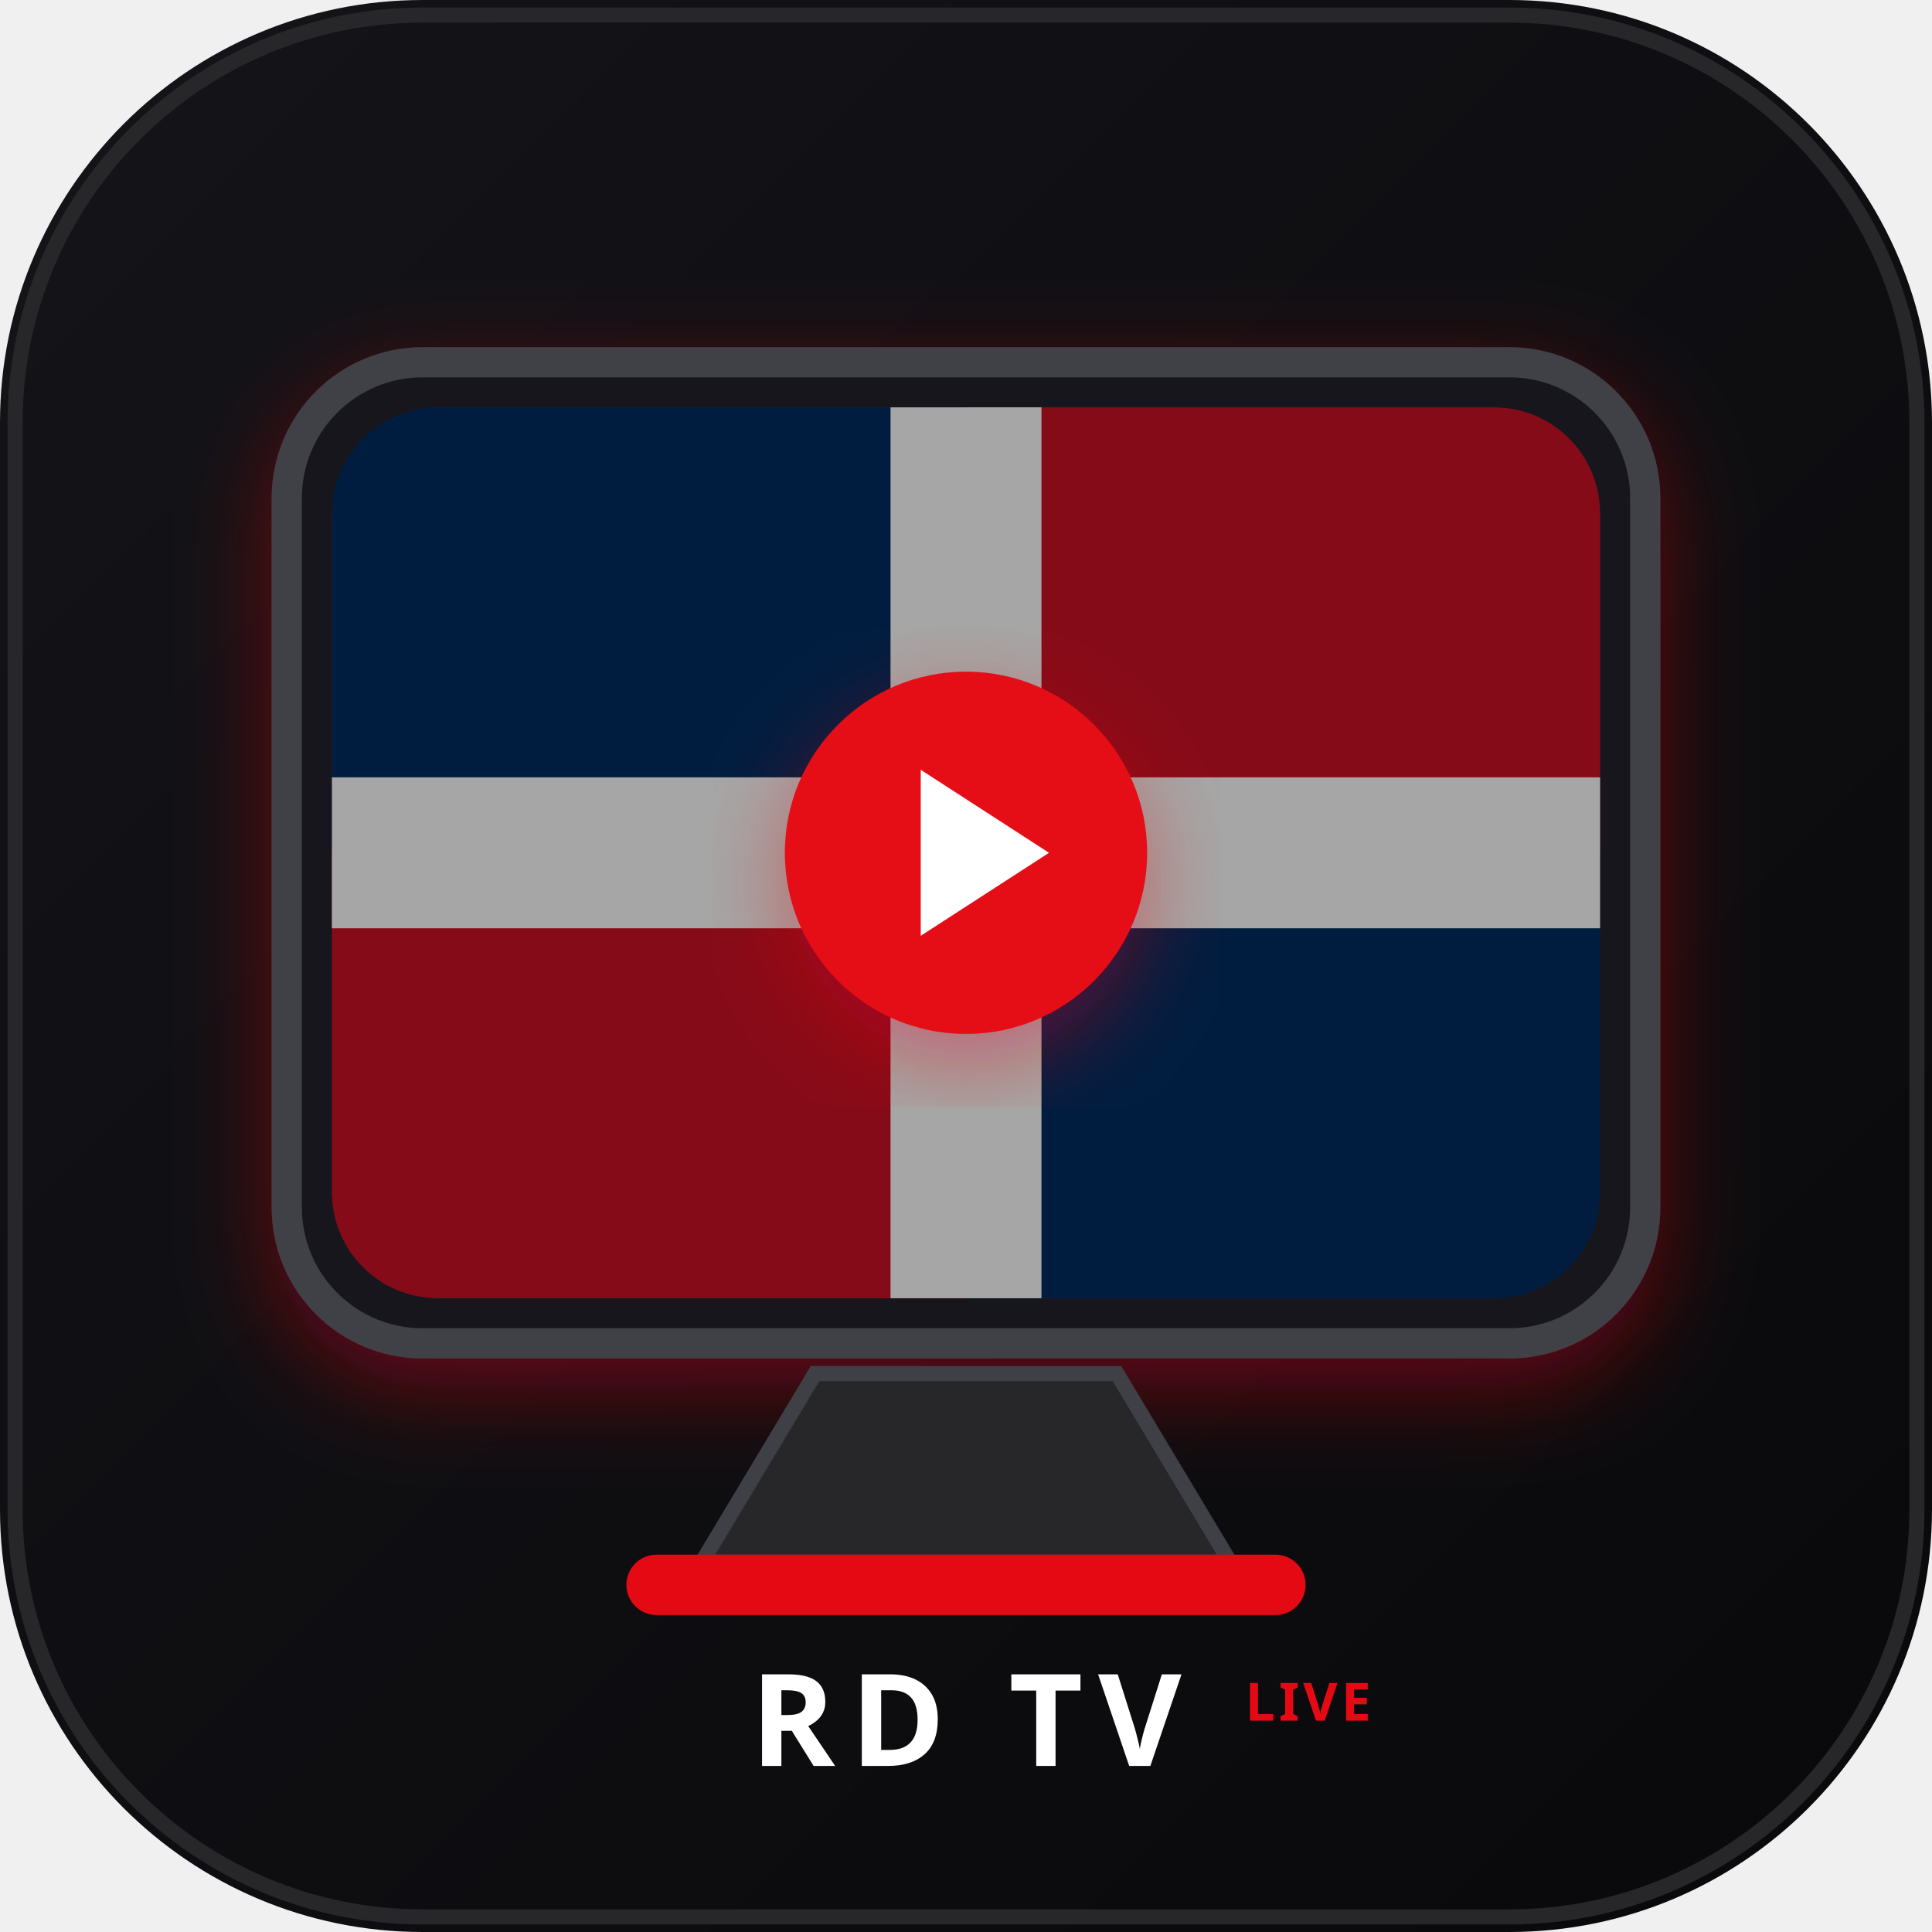
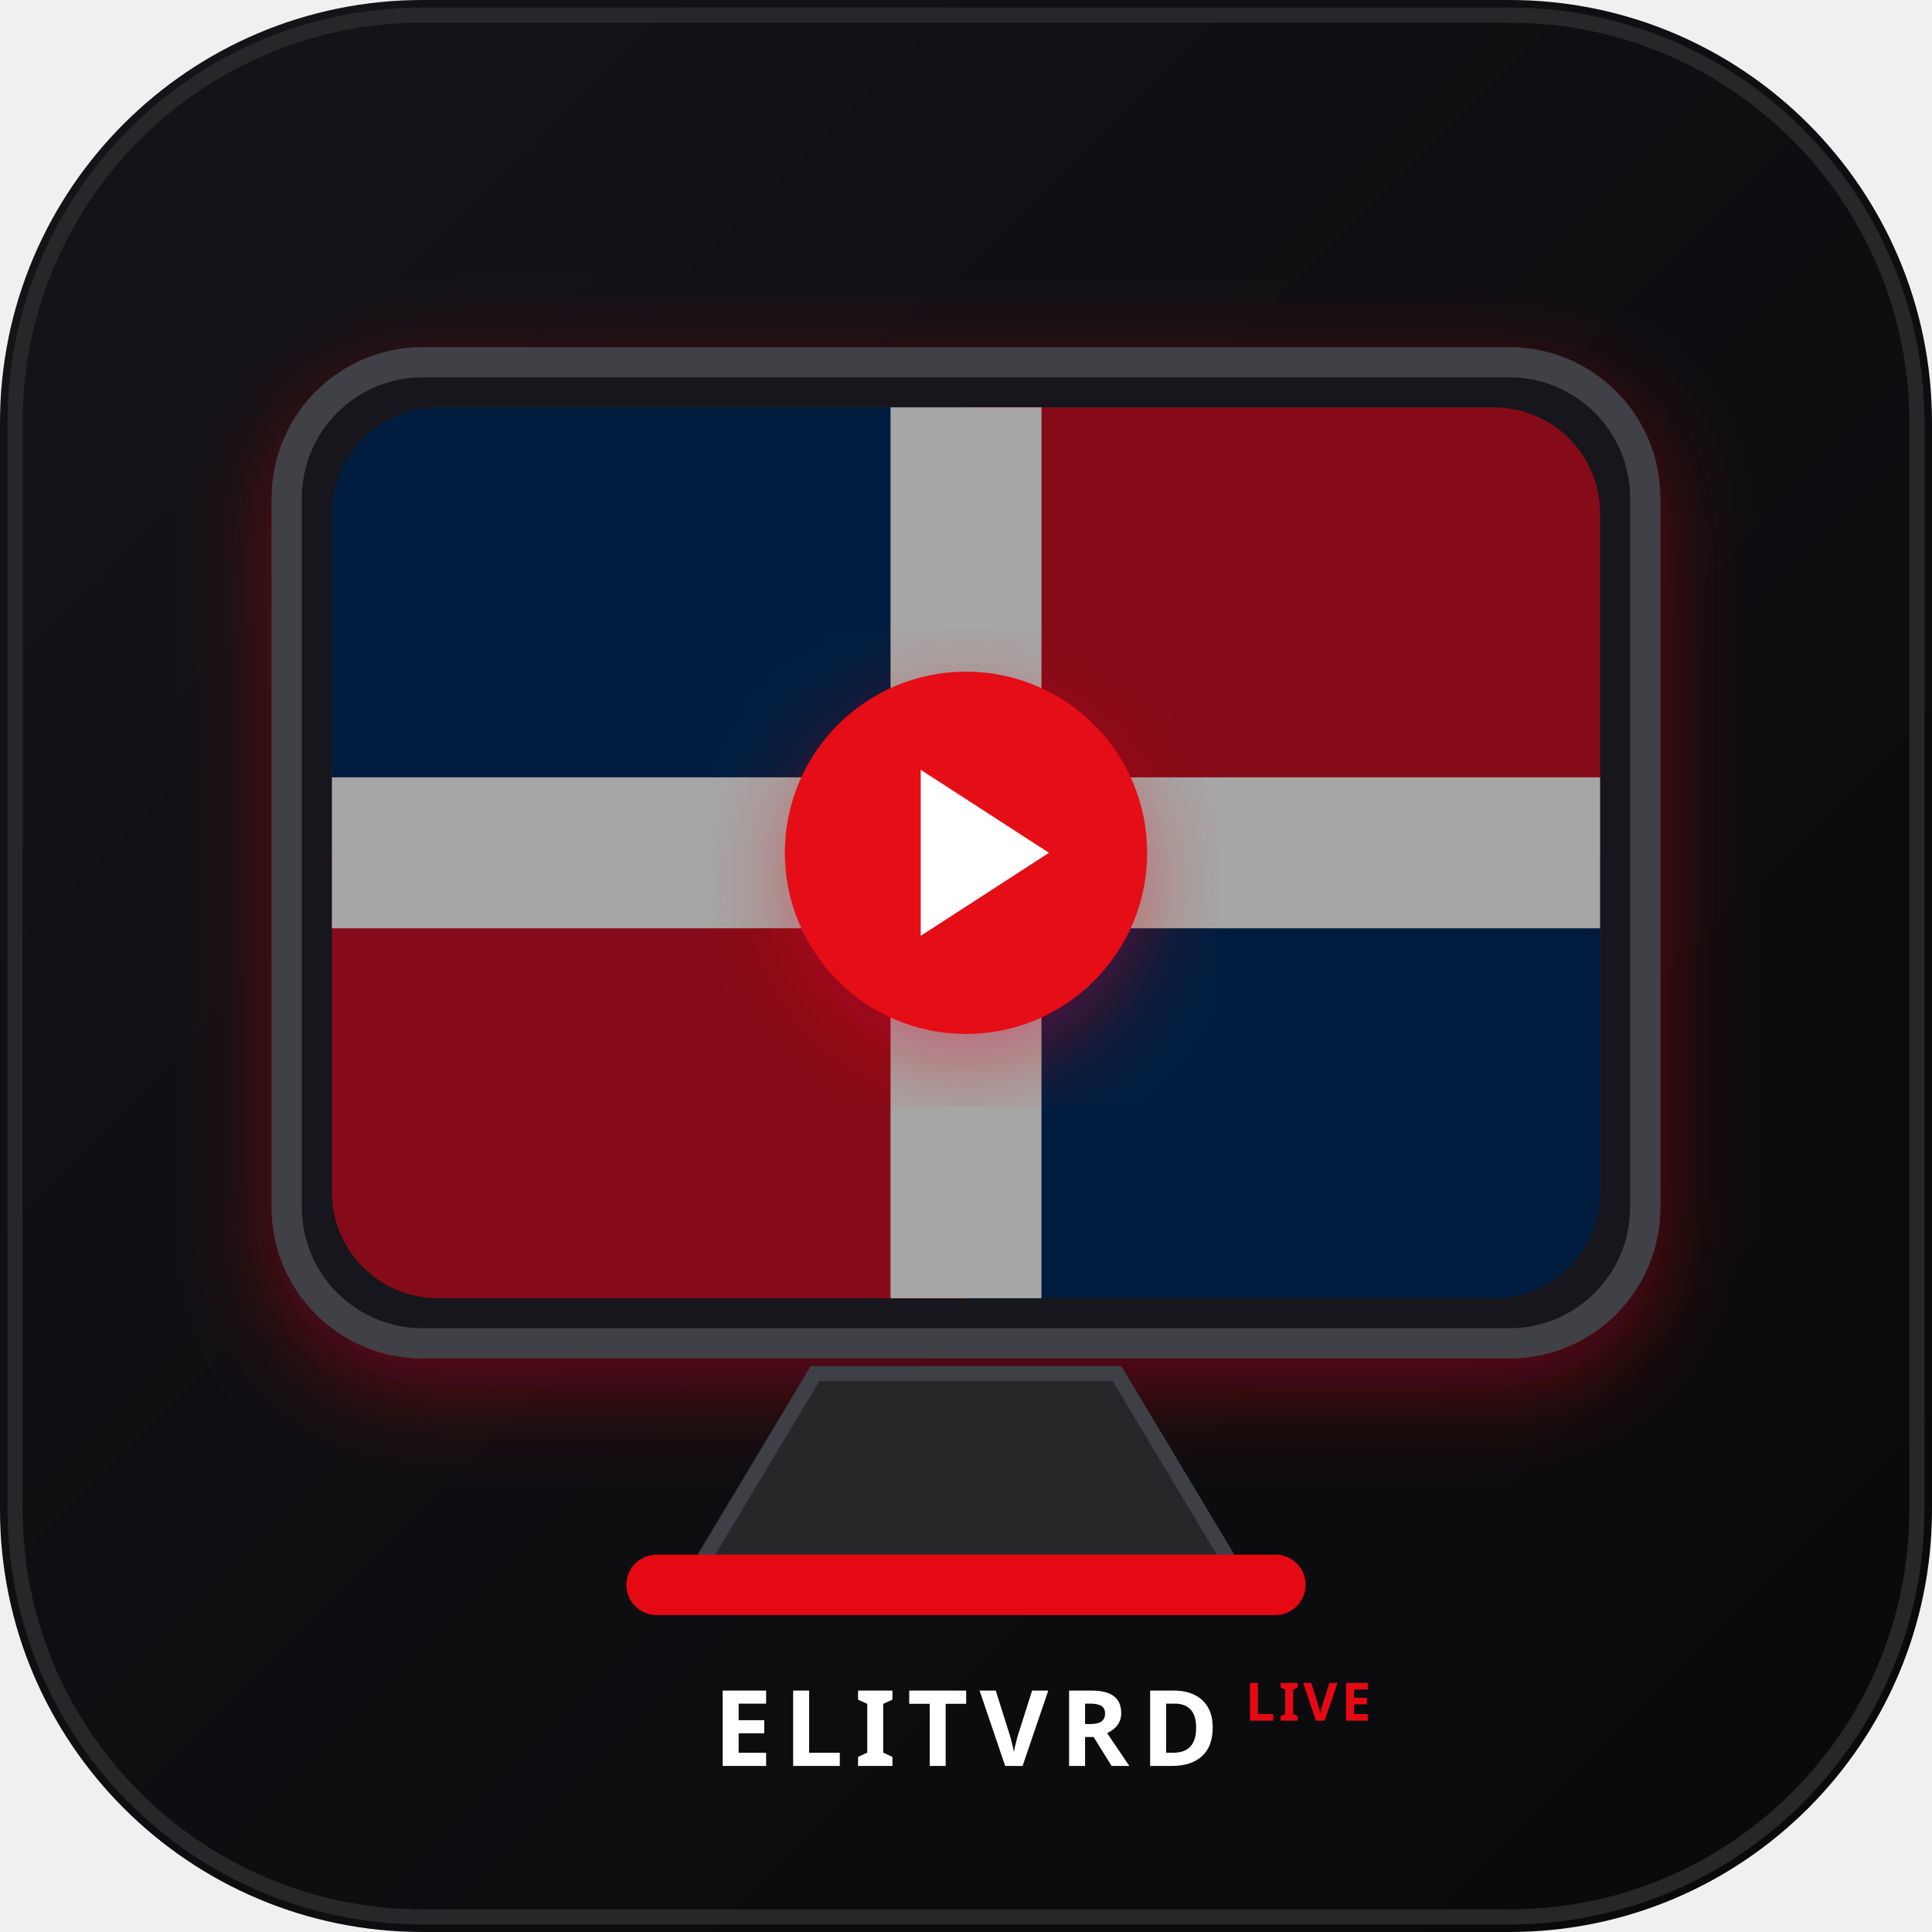
<svg xmlns="http://www.w3.org/2000/svg" viewBox="0 0 512 512" width="512" height="512">
  <defs>
    <linearGradient id="bgGrad" x1="0%" y1="0%" x2="100%" y2="100%">
      <stop offset="0%" stop-color="#141419" />
      <stop offset="100%" stop-color="#09090b" />
    </linearGradient>
    <linearGradient id="tvGlow" x1="0%" y1="0%" x2="100%" y2="100%">
      <stop offset="0%" stop-color="#e50914" />
      <stop offset="50%" stop-color="#002D62" />
      <stop offset="100%" stop-color="#e50914" />
    </linearGradient>
    <filter id="shadow" x="-20%" y="-20%" width="140%" height="140%">
      <feDropShadow dx="0" dy="8" stdDeviation="12" flood-color="#e50914" flood-opacity="0.4" />
    </filter>
  </defs>
  <rect width="512" height="512" rx="112" fill="url(#bgGrad)" />
  <rect width="504" height="504" x="4" y="4" rx="108" fill="none" stroke="#27272a" stroke-width="4" />
  <rect x="76" y="96" width="360" height="260" rx="36" fill="#18181b" stroke="#3f3f46" stroke-width="8" filter="url(#shadow)" />
  <g clip-path="url(#screenClip)">
    <clipPath id="screenClip">
      <rect x="88" y="108" width="336" height="236" rx="28" />
    </clipPath>
    <rect x="88" y="108" width="168" height="118" fill="#002D62" />
    <rect x="256" y="108" width="168" height="118" fill="#CE1126" />
    <rect x="88" y="226" width="168" height="118" fill="#CE1126" />
    <rect x="256" y="226" width="168" height="118" fill="#002D62" />
    <rect x="236" y="108" width="40" height="236" fill="#FFFFFF" />
    <rect x="88" y="206" width="336" height="40" fill="#FFFFFF" />
    <rect x="88" y="108" width="336" height="236" fill="black" opacity="0.35" />
    <circle cx="256" cy="226" r="48" fill="#E50914" filter="url(#shadow)" />
    <polygon points="244,204 278,226 244,248" fill="#FFFFFF" />
  </g>
  <path d="M216 364 L296 364 L326 414 L186 414 Z" fill="#27272a" stroke="#3f3f46" stroke-width="4" />
  <rect x="166" y="412" width="180" height="16" rx="8" fill="#e50914" />
-   <text x="256" y="468" font-family="'Plus Jakarta Sans', system-ui, sans-serif" font-weight="900" font-size="34" fill="#FFFFFF" text-anchor="middle" letter-spacing="4">
-     RD TV
+   <text x="256" y="468" font-family="'Plus Jakarta Sans', system-ui, sans-serif" font-weight="900" font-size="28" fill="#FFFFFF" text-anchor="middle" letter-spacing="3">
+     ELITVRD
  </text>
  <text x="330" y="456" font-family="'Plus Jakarta Sans', system-ui, sans-serif" font-weight="800" font-size="14" fill="#E50914" letter-spacing="1">
    LIVE
  </text>
</svg>
